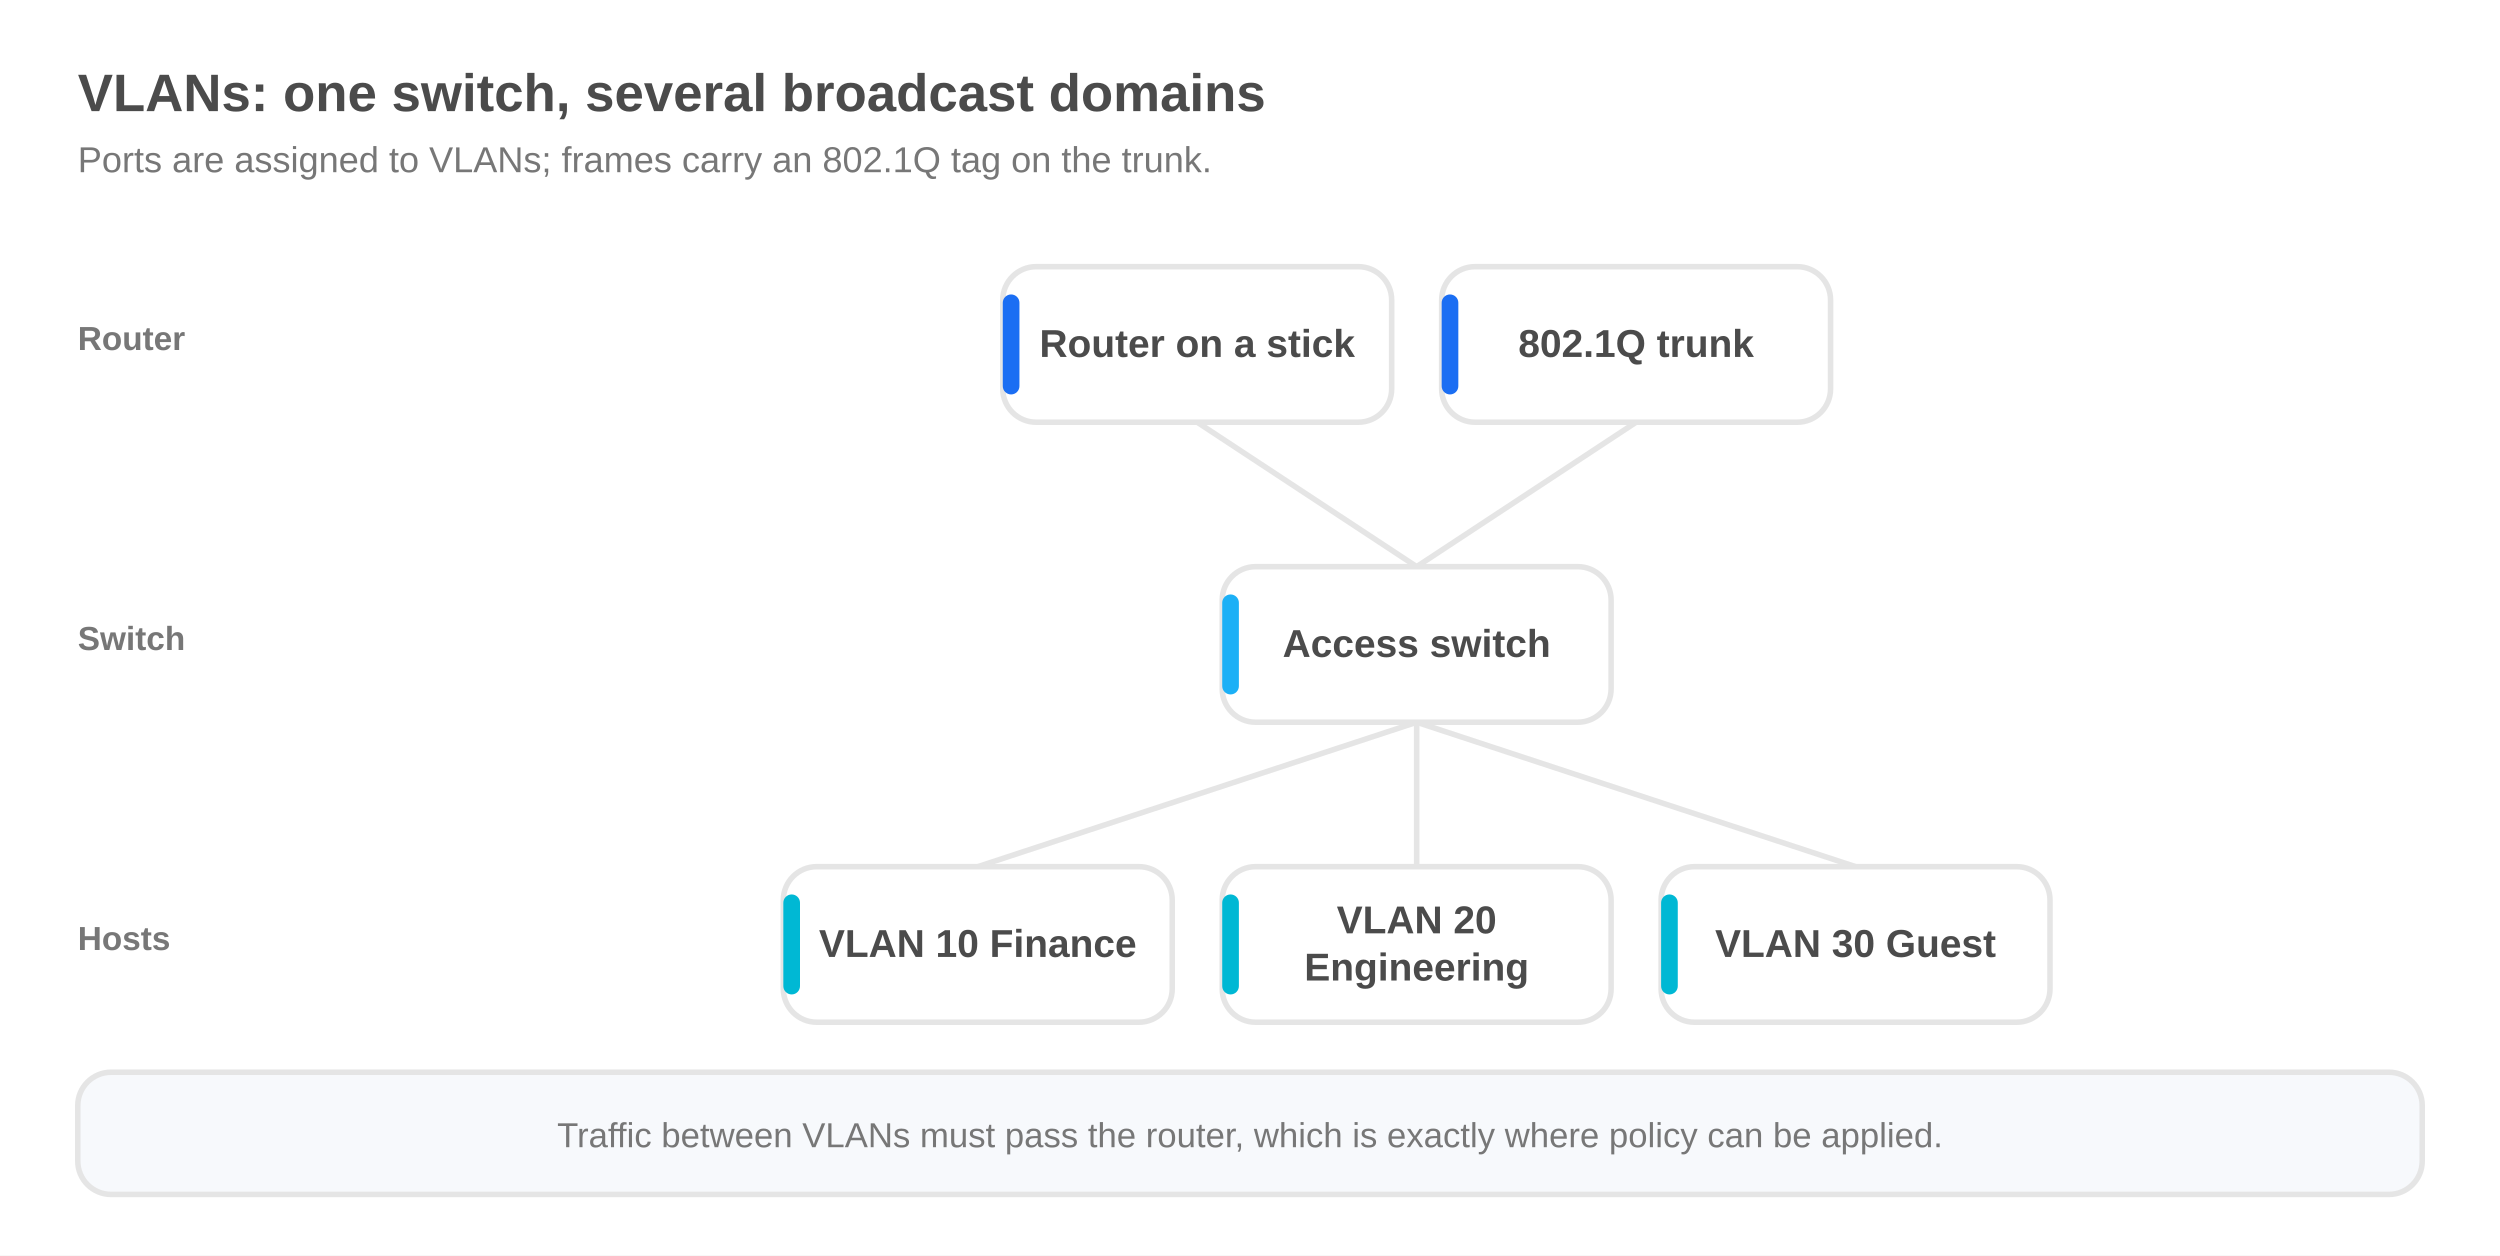
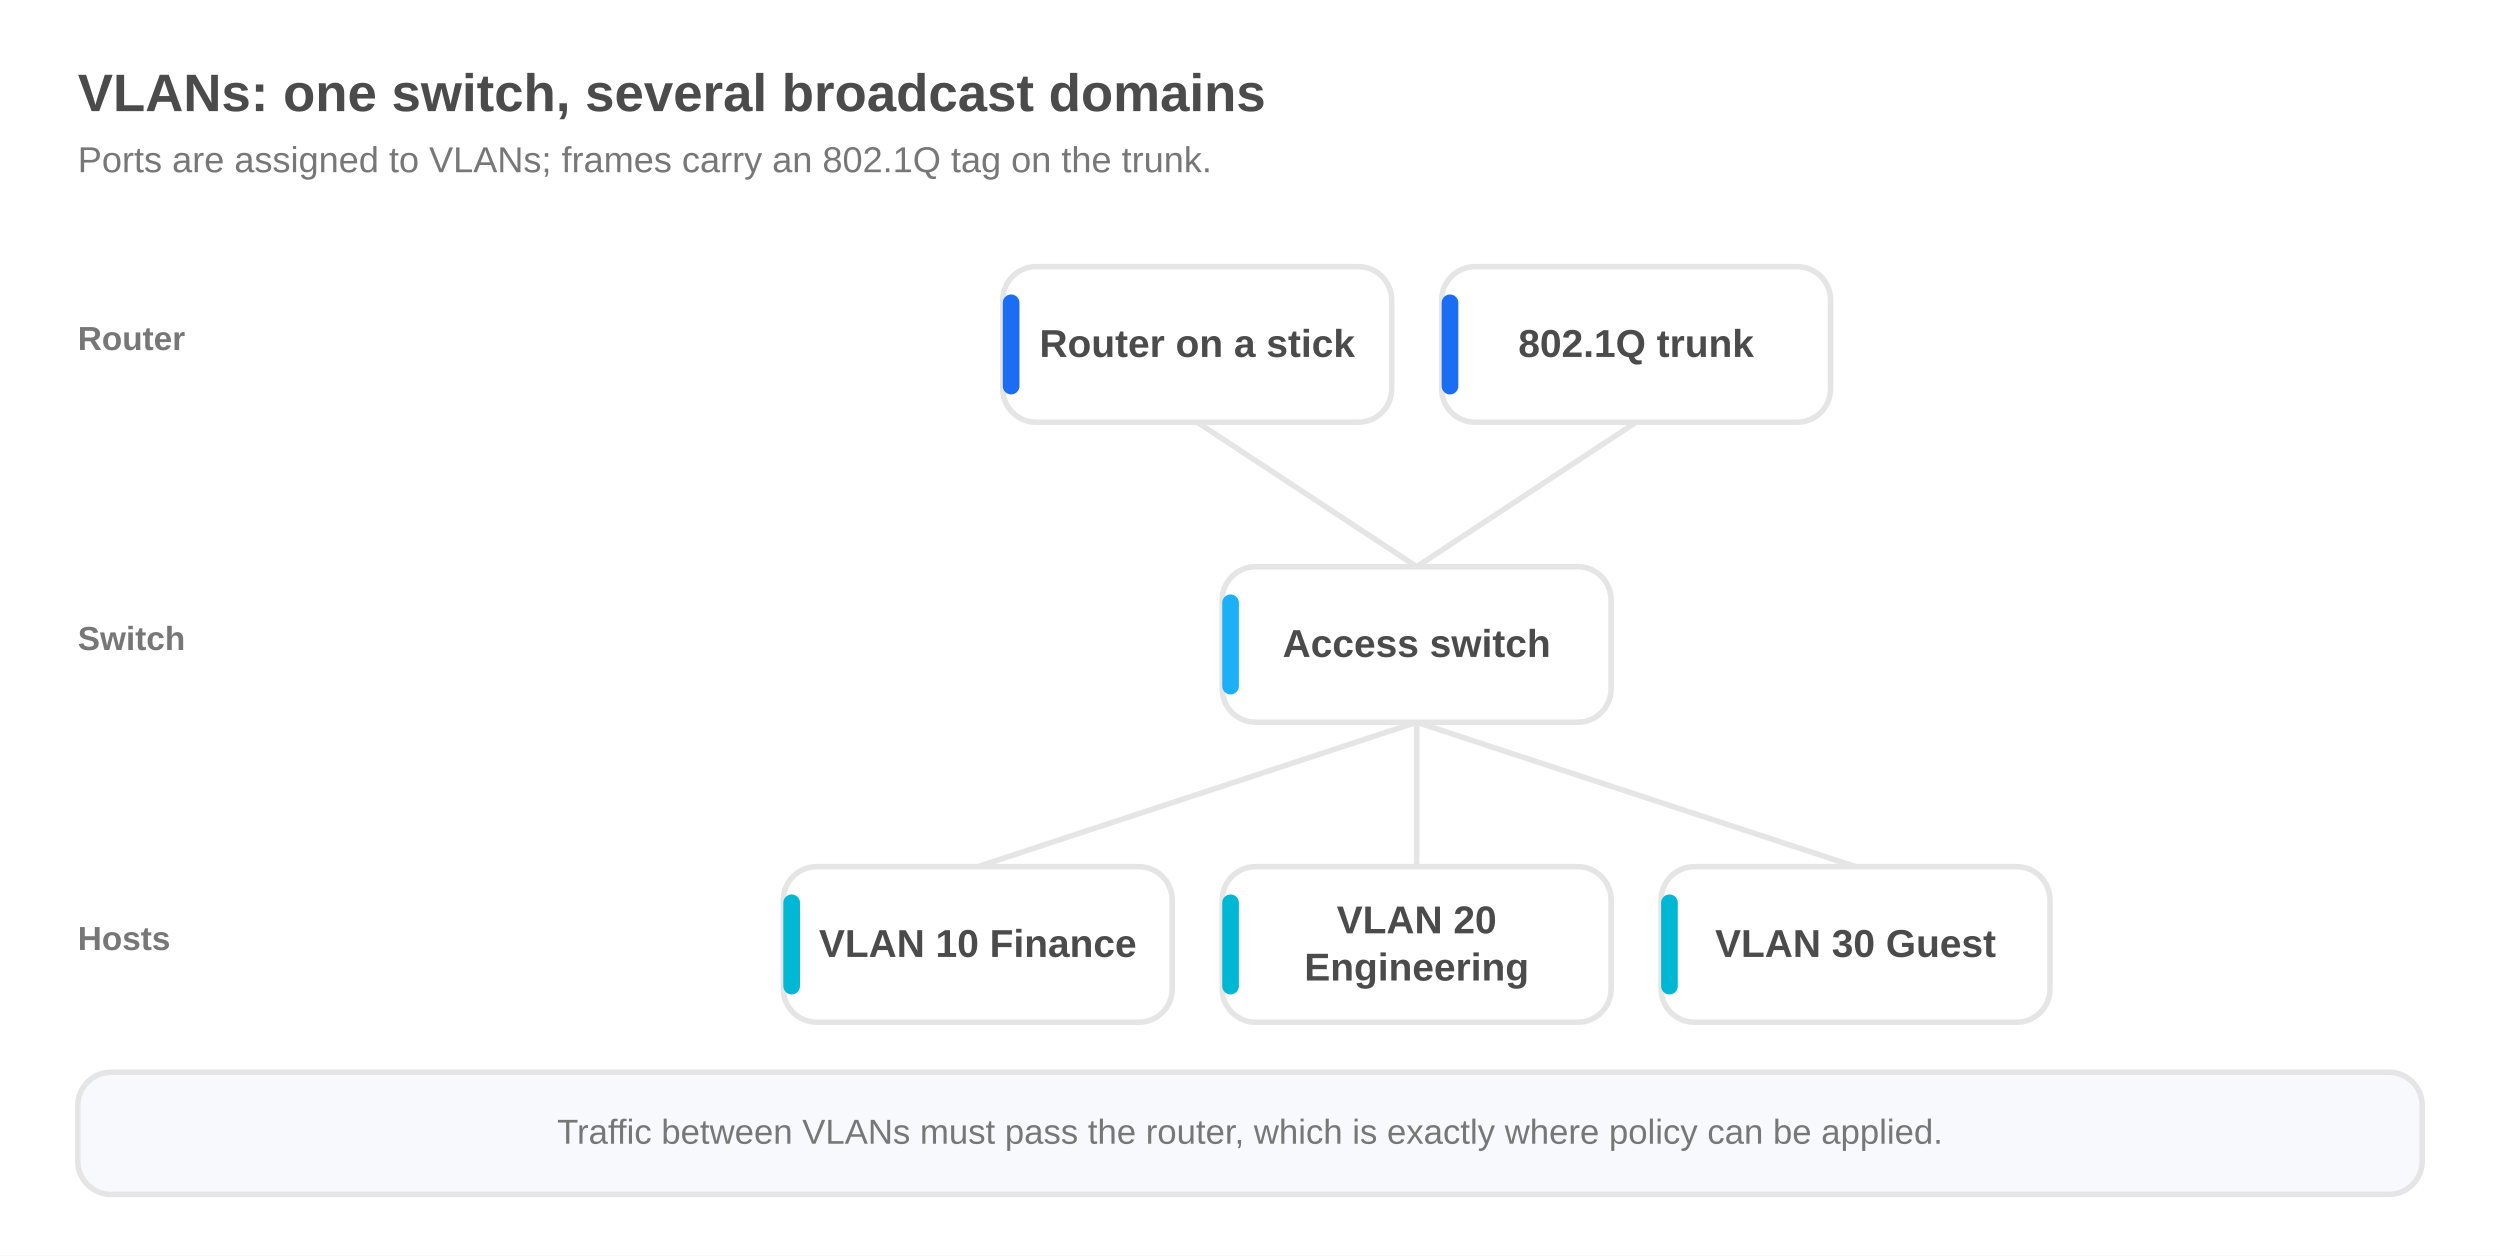
<svg xmlns="http://www.w3.org/2000/svg" viewBox="0 0 900 452" width="900" height="452" font-family="system-ui, -apple-system, 'Segoe UI', Nunito, 'Helvetica Neue', Arial, sans-serif" role="img" aria-label="VLANs: one switch, several broadcast domains">
  <defs>
    <marker id="tip" viewBox="0 0 10 10" refX="9" refY="5" markerWidth="7" markerHeight="7" orient="auto-start-reverse">
      <path d="M0,0 L10,5 L0,10 z" fill="#afafaf" />
    </marker>
  </defs>
  <rect width="900" height="452" fill="#ffffff" />
  <text x="28" y="40" font-size="19" font-weight="800" fill="#4b4b4b" text-anchor="start">VLANs: one switch, several broadcast domains</text>
  <text x="28" y="62" font-size="13" font-weight="400" fill="#777777" text-anchor="start">Ports are assigned to VLANs; frames carry an 802.1Q tag on the trunk.</text>
  <line x1="431.0" y1="152" x2="510.0" y2="204" stroke="#e5e5e5" stroke-width="2" />
  <line x1="589.0" y1="152" x2="510.0" y2="204" stroke="#e5e5e5" stroke-width="2" />
  <line x1="510.0" y1="260" x2="352.0" y2="312" stroke="#e5e5e5" stroke-width="2" />
  <line x1="510.0" y1="260" x2="510.0" y2="312" stroke="#e5e5e5" stroke-width="2" />
  <line x1="510.0" y1="260" x2="668.0" y2="312" stroke="#e5e5e5" stroke-width="2" />
  <text x="28" y="126" font-size="12" font-weight="800" fill="#777777" text-anchor="start">Router</text>
  <rect x="361.0" y="96" width="140" height="56" rx="12" fill="#ffffff" stroke="#e5e5e5" stroke-width="2" />
  <rect x="361.0" y="106" width="6" height="36" rx="3" fill="#1b6ef3" />
  <text x="431.0" y="128.5" font-size="14" font-weight="700" fill="#4b4b4b" text-anchor="middle">Router on a stick</text>
  <rect x="519.0" y="96" width="140" height="56" rx="12" fill="#ffffff" stroke="#e5e5e5" stroke-width="2" />
  <rect x="519.0" y="106" width="6" height="36" rx="3" fill="#1b6ef3" />
  <text x="589.0" y="128.5" font-size="14" font-weight="700" fill="#4b4b4b" text-anchor="middle">802.1Q trunk</text>
  <text x="28" y="234" font-size="12" font-weight="800" fill="#777777" text-anchor="start">Switch</text>
  <rect x="440.0" y="204" width="140" height="56" rx="12" fill="#ffffff" stroke="#e5e5e5" stroke-width="2" />
  <rect x="440.0" y="214" width="6" height="36" rx="3" fill="#1cb0f6" />
  <text x="510.0" y="236.5" font-size="14" font-weight="700" fill="#4b4b4b" text-anchor="middle">Access switch</text>
  <text x="28" y="342" font-size="12" font-weight="800" fill="#777777" text-anchor="start">Hosts</text>
  <rect x="282.0" y="312" width="140" height="56" rx="12" fill="#ffffff" stroke="#e5e5e5" stroke-width="2" />
  <rect x="282.0" y="322" width="6" height="36" rx="3" fill="#00b8d4" />
  <text x="352.0" y="344.5" font-size="14" font-weight="700" fill="#4b4b4b" text-anchor="middle">VLAN 10 Finance</text>
  <rect x="440.0" y="312" width="140" height="56" rx="12" fill="#ffffff" stroke="#e5e5e5" stroke-width="2" />
  <rect x="440.0" y="322" width="6" height="36" rx="3" fill="#00b8d4" />
  <text x="510.0" y="336.0" font-size="14" font-weight="700" fill="#4b4b4b" text-anchor="middle">VLAN 20</text>
  <text x="510.0" y="353.0" font-size="14" font-weight="700" fill="#4b4b4b" text-anchor="middle">Engineering</text>
  <rect x="598.0" y="312" width="140" height="56" rx="12" fill="#ffffff" stroke="#e5e5e5" stroke-width="2" />
  <rect x="598.0" y="322" width="6" height="36" rx="3" fill="#00b8d4" />
  <text x="668.0" y="344.5" font-size="14" font-weight="700" fill="#4b4b4b" text-anchor="middle">VLAN 30 Guest</text>
  <rect x="28" y="386" width="844" height="44" rx="12" fill="#f7f9fc" stroke="#e5e5e5" stroke-width="2" />
-   <text x="450.0" y="413" font-size="12.5" font-weight="400" fill="#777777" text-anchor="middle">Traffic between VLANs must pass the router, which is exactly where policy can be applied.</text>
+   <text x="450.0" y="411.75" font-size="12.5" font-weight="400" fill="#777777" text-anchor="middle">Traffic between VLANs must pass the router, which is exactly where policy can be applied.</text>
</svg>
